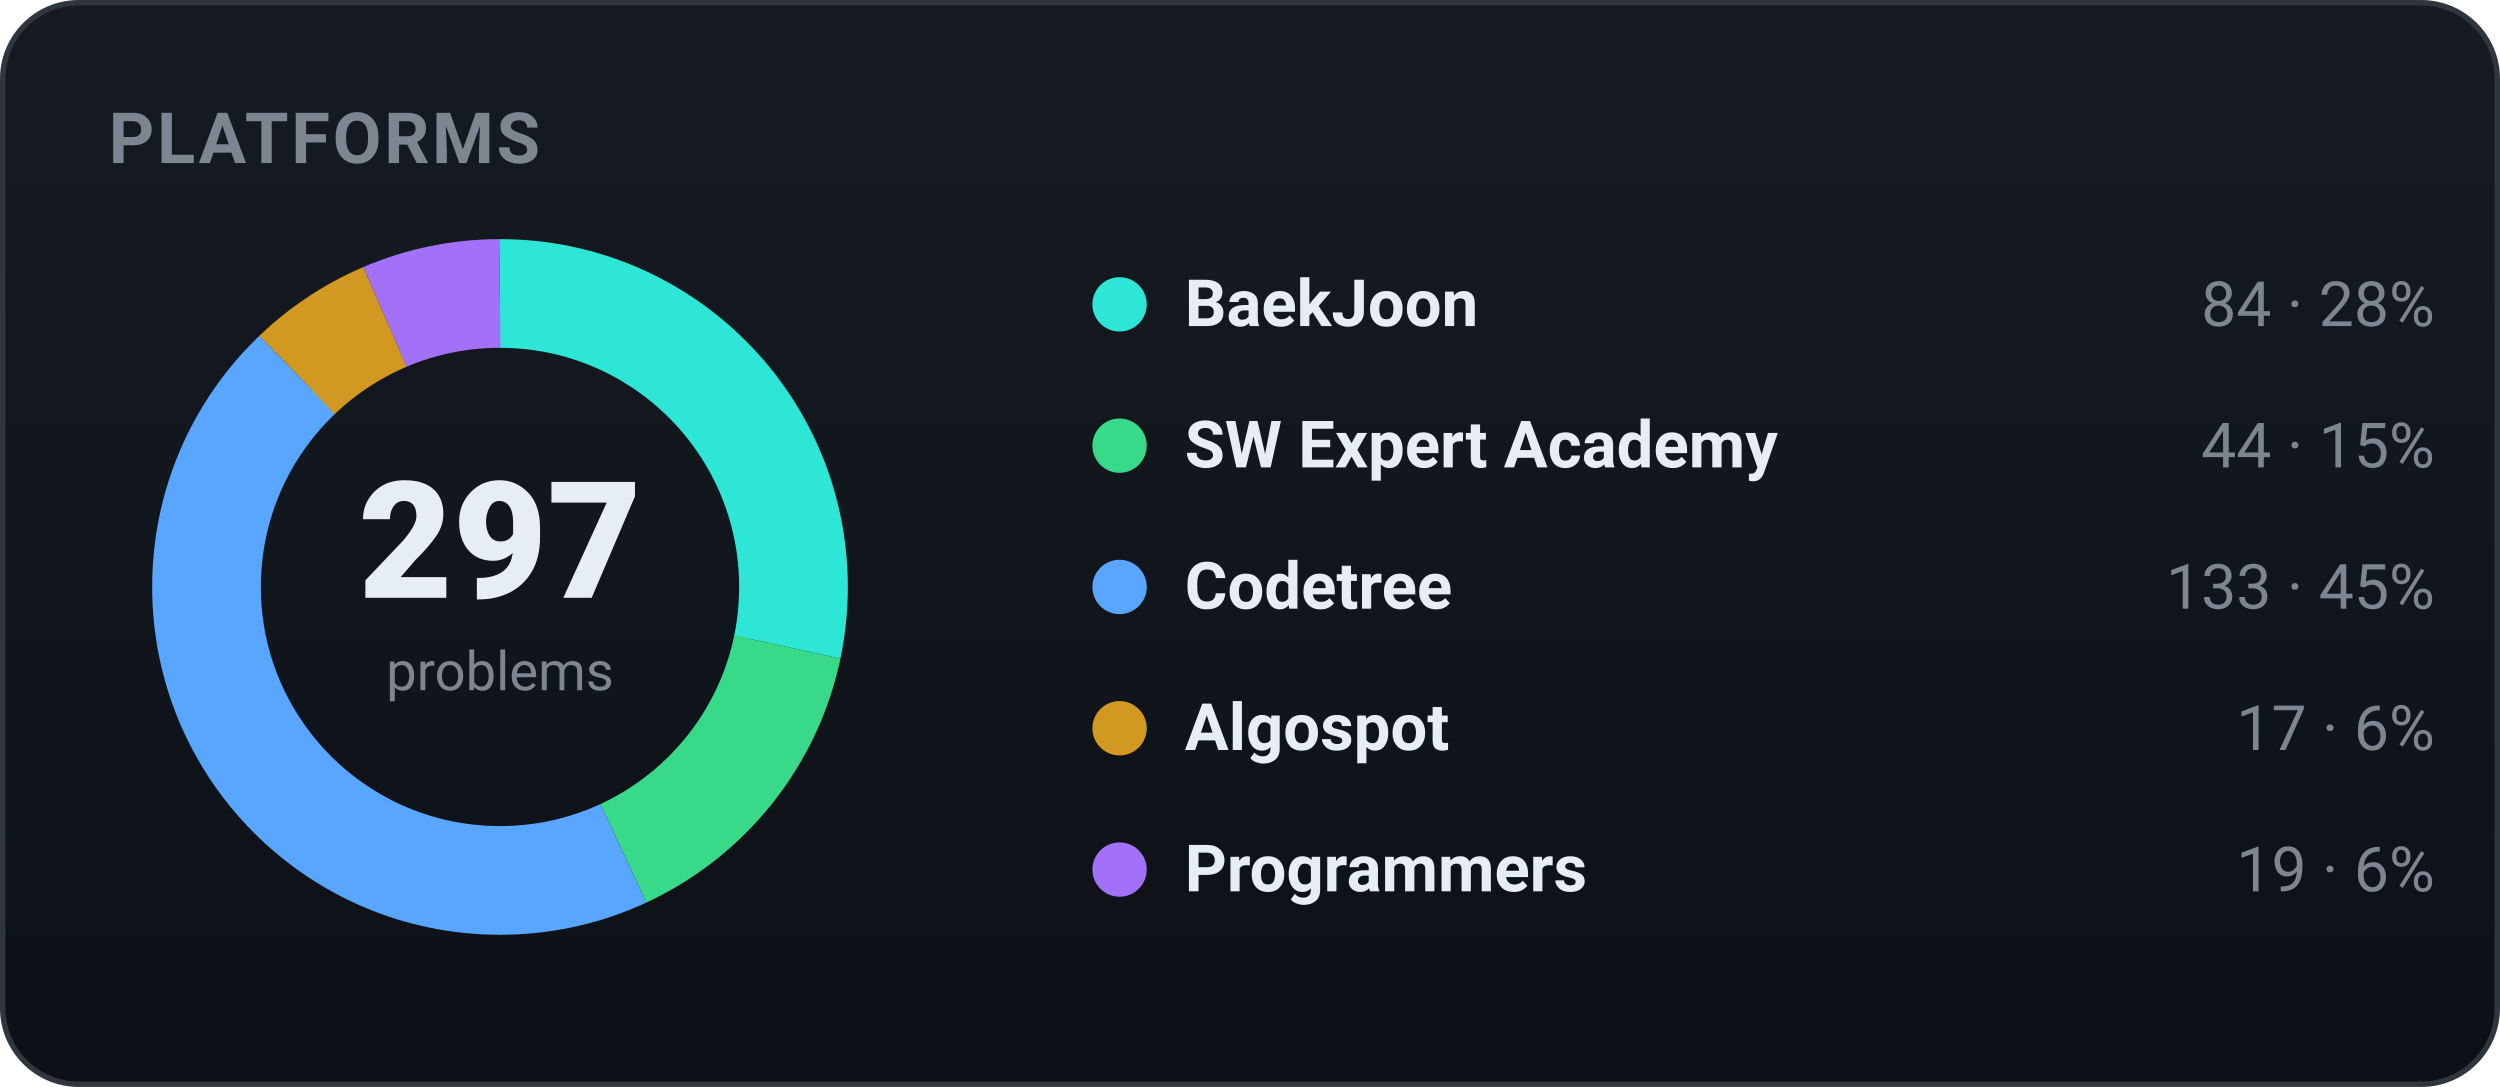
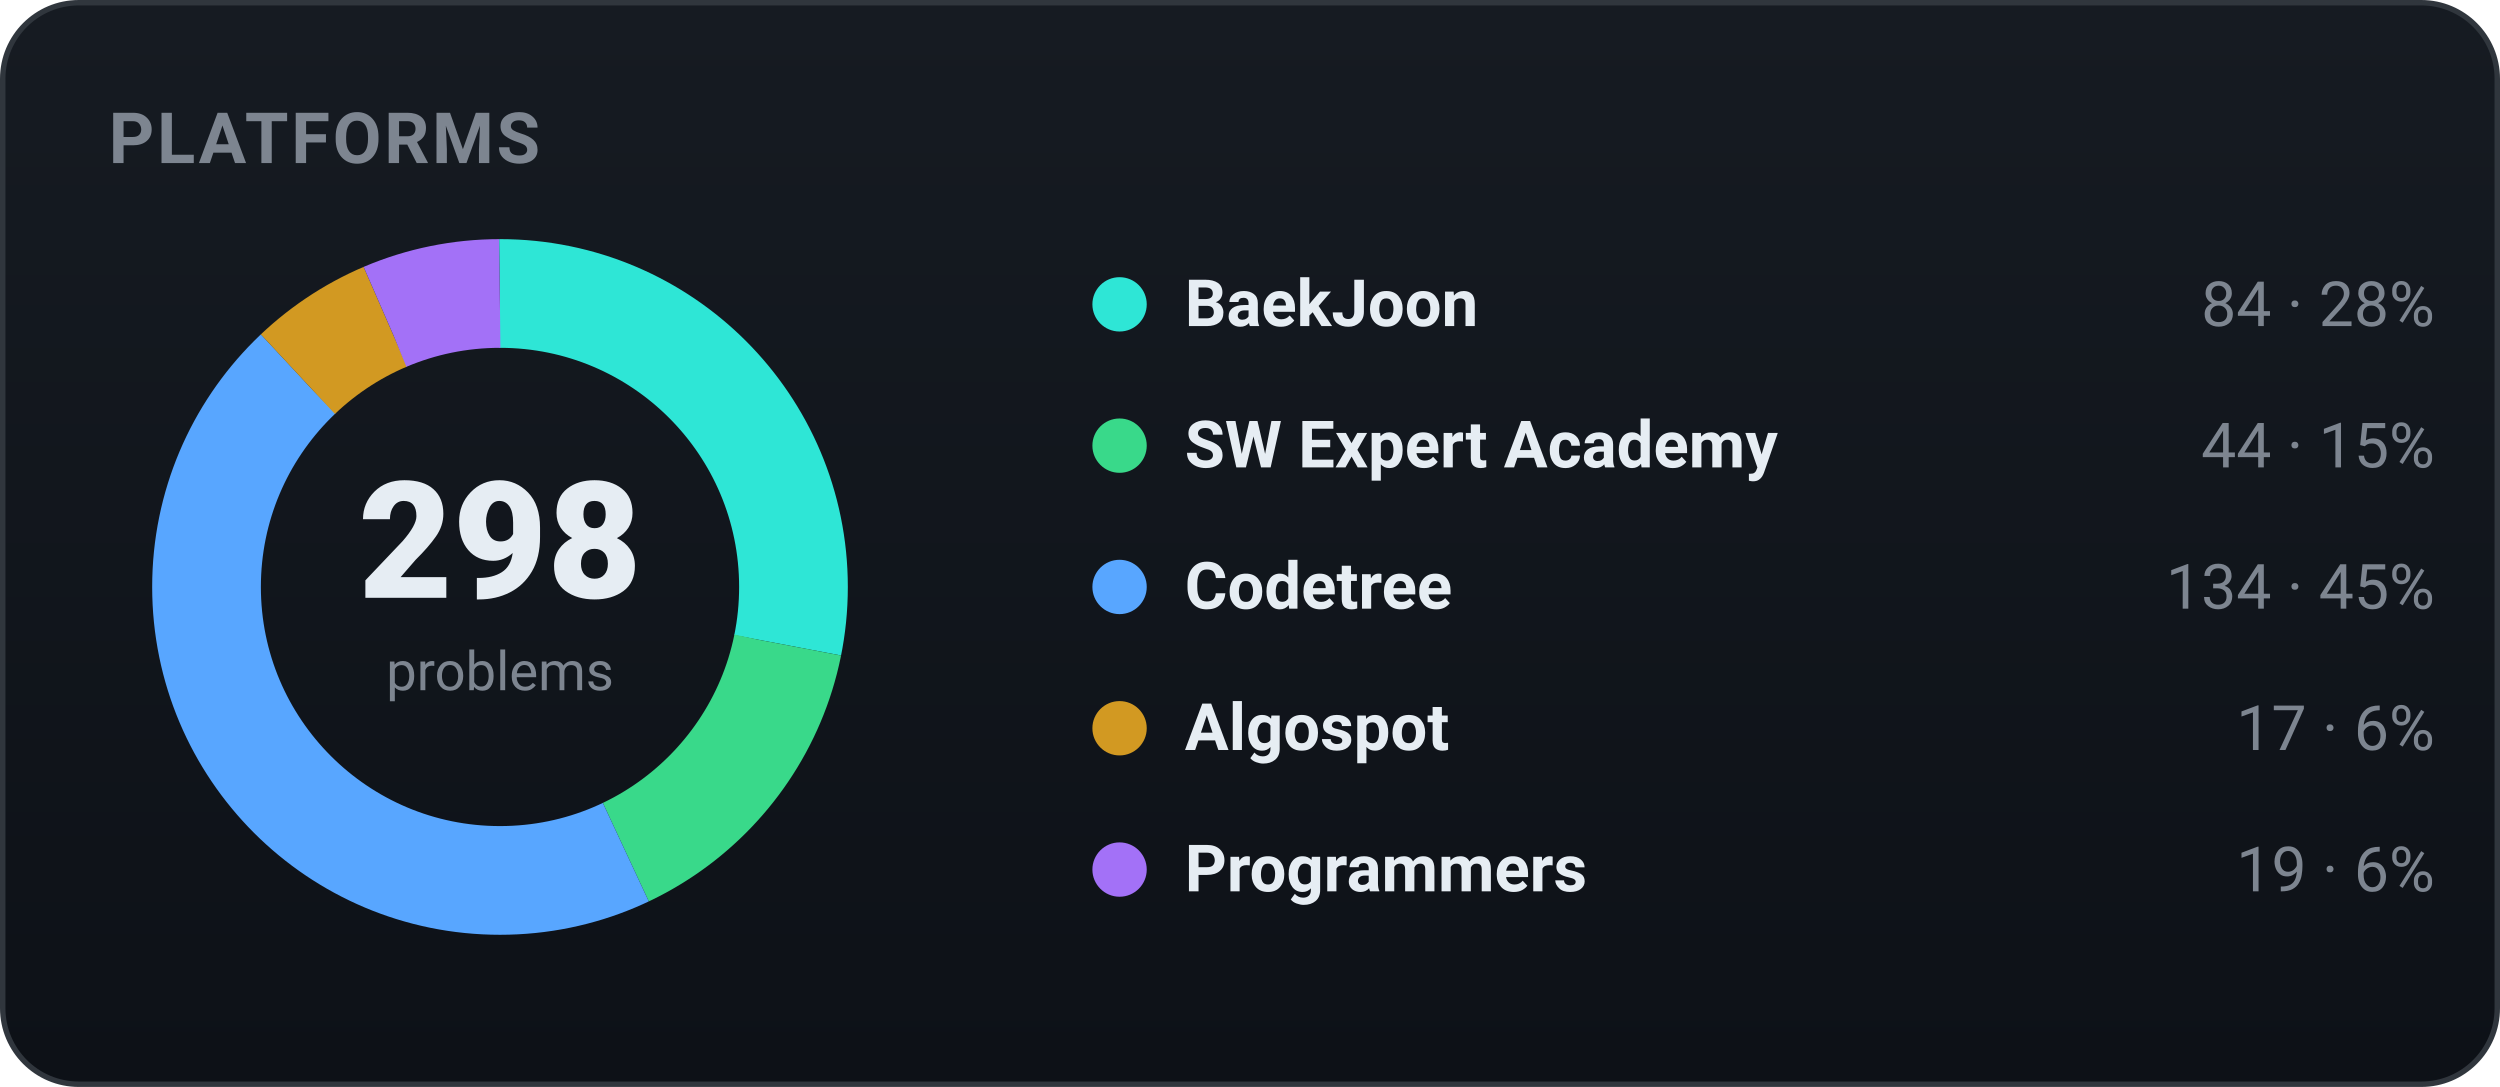
<svg xmlns="http://www.w3.org/2000/svg" width="460" height="200" viewBox="0 0 460 200" role="img" font-family="-apple-system,BlinkMacSystemFont,'Segoe UI',Roboto,'Apple SD Gothic Neo','Malgun Gothic',sans-serif">
  <defs>
    <linearGradient id="bgg" x1="0" y1="0" x2="0" y2="1">
      <stop offset="0" stop-color="#161b22" />
      <stop offset="1" stop-color="#0d1117" />
    </linearGradient>
  </defs>
  <rect x="0.5" y="0.5" width="459" height="199" rx="14" fill="url(#bgg)" stroke="#30363d" />
  <text x="20" y="30" font-family="-apple-system,BlinkMacSystemFont,'Segoe UI',Roboto,'Apple SD Gothic Neo','Malgun Gothic',sans-serif" font-size="13" font-weight="700" fill="#7d8590" letter-spacing="0.5">PLATFORMS</text>
-   <circle cx="92" cy="108" r="54" fill="none" stroke="#2ee6d6" stroke-width="20" stroke-dasharray="95.96 243.33" stroke-dashoffset="-0.00" transform="rotate(-90 92 108)" />
-   <circle cx="92" cy="108" r="54" fill="none" stroke="#39d98a" stroke-width="20" stroke-dasharray="50.27 289.03" stroke-dashoffset="-95.96" transform="rotate(-90 92 108)" />
-   <circle cx="92" cy="108" r="54" fill="none" stroke="#58a6ff" stroke-width="20" stroke-dasharray="151.94 187.35" stroke-dashoffset="-146.23" transform="rotate(-90 92 108)" />
-   <circle cx="92" cy="108" r="54" fill="none" stroke="#d29922" stroke-width="20" stroke-dasharray="19.42 319.87" stroke-dashoffset="-298.17" transform="rotate(-90 92 108)" />
-   <circle cx="92" cy="108" r="54" fill="none" stroke="#a371f7" stroke-width="20" stroke-dasharray="21.71 317.59" stroke-dashoffset="-317.59" transform="rotate(-90 92 108)" />
-   <text x="92" y="110" text-anchor="middle" font-size="30" font-weight="800" fill="#e6edf3">297</text>
+   <circle cx="92" cy="108" r="54" fill="none" stroke="#2ee6d6" stroke-width="20" stroke-dasharray="95.64 243.65" stroke-dashoffset="-0.00" transform="rotate(-90 92 108)" />
+   <circle cx="92" cy="108" r="54" fill="none" stroke="#39d98a" stroke-width="20" stroke-dasharray="50.10 289.20" stroke-dashoffset="-95.64" transform="rotate(-90 92 108)" />
+   <circle cx="92" cy="108" r="54" fill="none" stroke="#58a6ff" stroke-width="20" stroke-dasharray="152.57 186.72" stroke-dashoffset="-145.74" transform="rotate(-90 92 108)" />
+   <circle cx="92" cy="108" r="54" fill="none" stroke="#d29922" stroke-width="20" stroke-dasharray="19.36 319.94" stroke-dashoffset="-298.30" transform="rotate(-90 92 108)" />
+   <circle cx="92" cy="108" r="54" fill="none" stroke="#a371f7" stroke-width="20" stroke-dasharray="21.63 317.66" stroke-dashoffset="-317.66" transform="rotate(-90 92 108)" />
+   <text x="92" y="110" text-anchor="middle" font-size="30" font-weight="800" fill="#e6edf3">298</text>
  <text x="92" y="127" text-anchor="middle" font-size="10" fill="#7d8590">problems</text>
  <circle cx="206" cy="56" r="5" fill="#2ee6d6" />
  <text x="218" y="60" font-size="12" font-weight="600" fill="#e6edf3">BaekJoon</text>
  <text x="448" y="60" text-anchor="end" font-size="11.5" fill="#7d8590">84 · 28%</text>
  <circle cx="206" cy="82" r="5" fill="#39d98a" />
  <text x="218" y="86" font-size="12" font-weight="600" fill="#e6edf3">SW Expert Academy</text>
  <text x="448" y="86" text-anchor="end" font-size="11.5" fill="#7d8590">44 · 15%</text>
  <circle cx="206" cy="108" r="5" fill="#58a6ff" />
  <text x="218" y="112" font-size="12" font-weight="600" fill="#e6edf3">Codetree</text>
-   <text x="448" y="112" text-anchor="end" font-size="11.5" fill="#7d8590">133 · 45%</text>
+   <text x="448" y="112" text-anchor="end" font-size="11.5" fill="#7d8590">134 · 45%</text>
  <circle cx="206" cy="134" r="5" fill="#d29922" />
  <text x="218" y="138" font-size="12" font-weight="600" fill="#e6edf3">Algospot</text>
  <text x="448" y="138" text-anchor="end" font-size="11.5" fill="#7d8590">17 · 6%</text>
  <circle cx="206" cy="160" r="5" fill="#a371f7" />
  <text x="218" y="164" font-size="12" font-weight="600" fill="#e6edf3">Programmers</text>
  <text x="448" y="164" text-anchor="end" font-size="11.5" fill="#7d8590">19 · 6%</text>
</svg>
